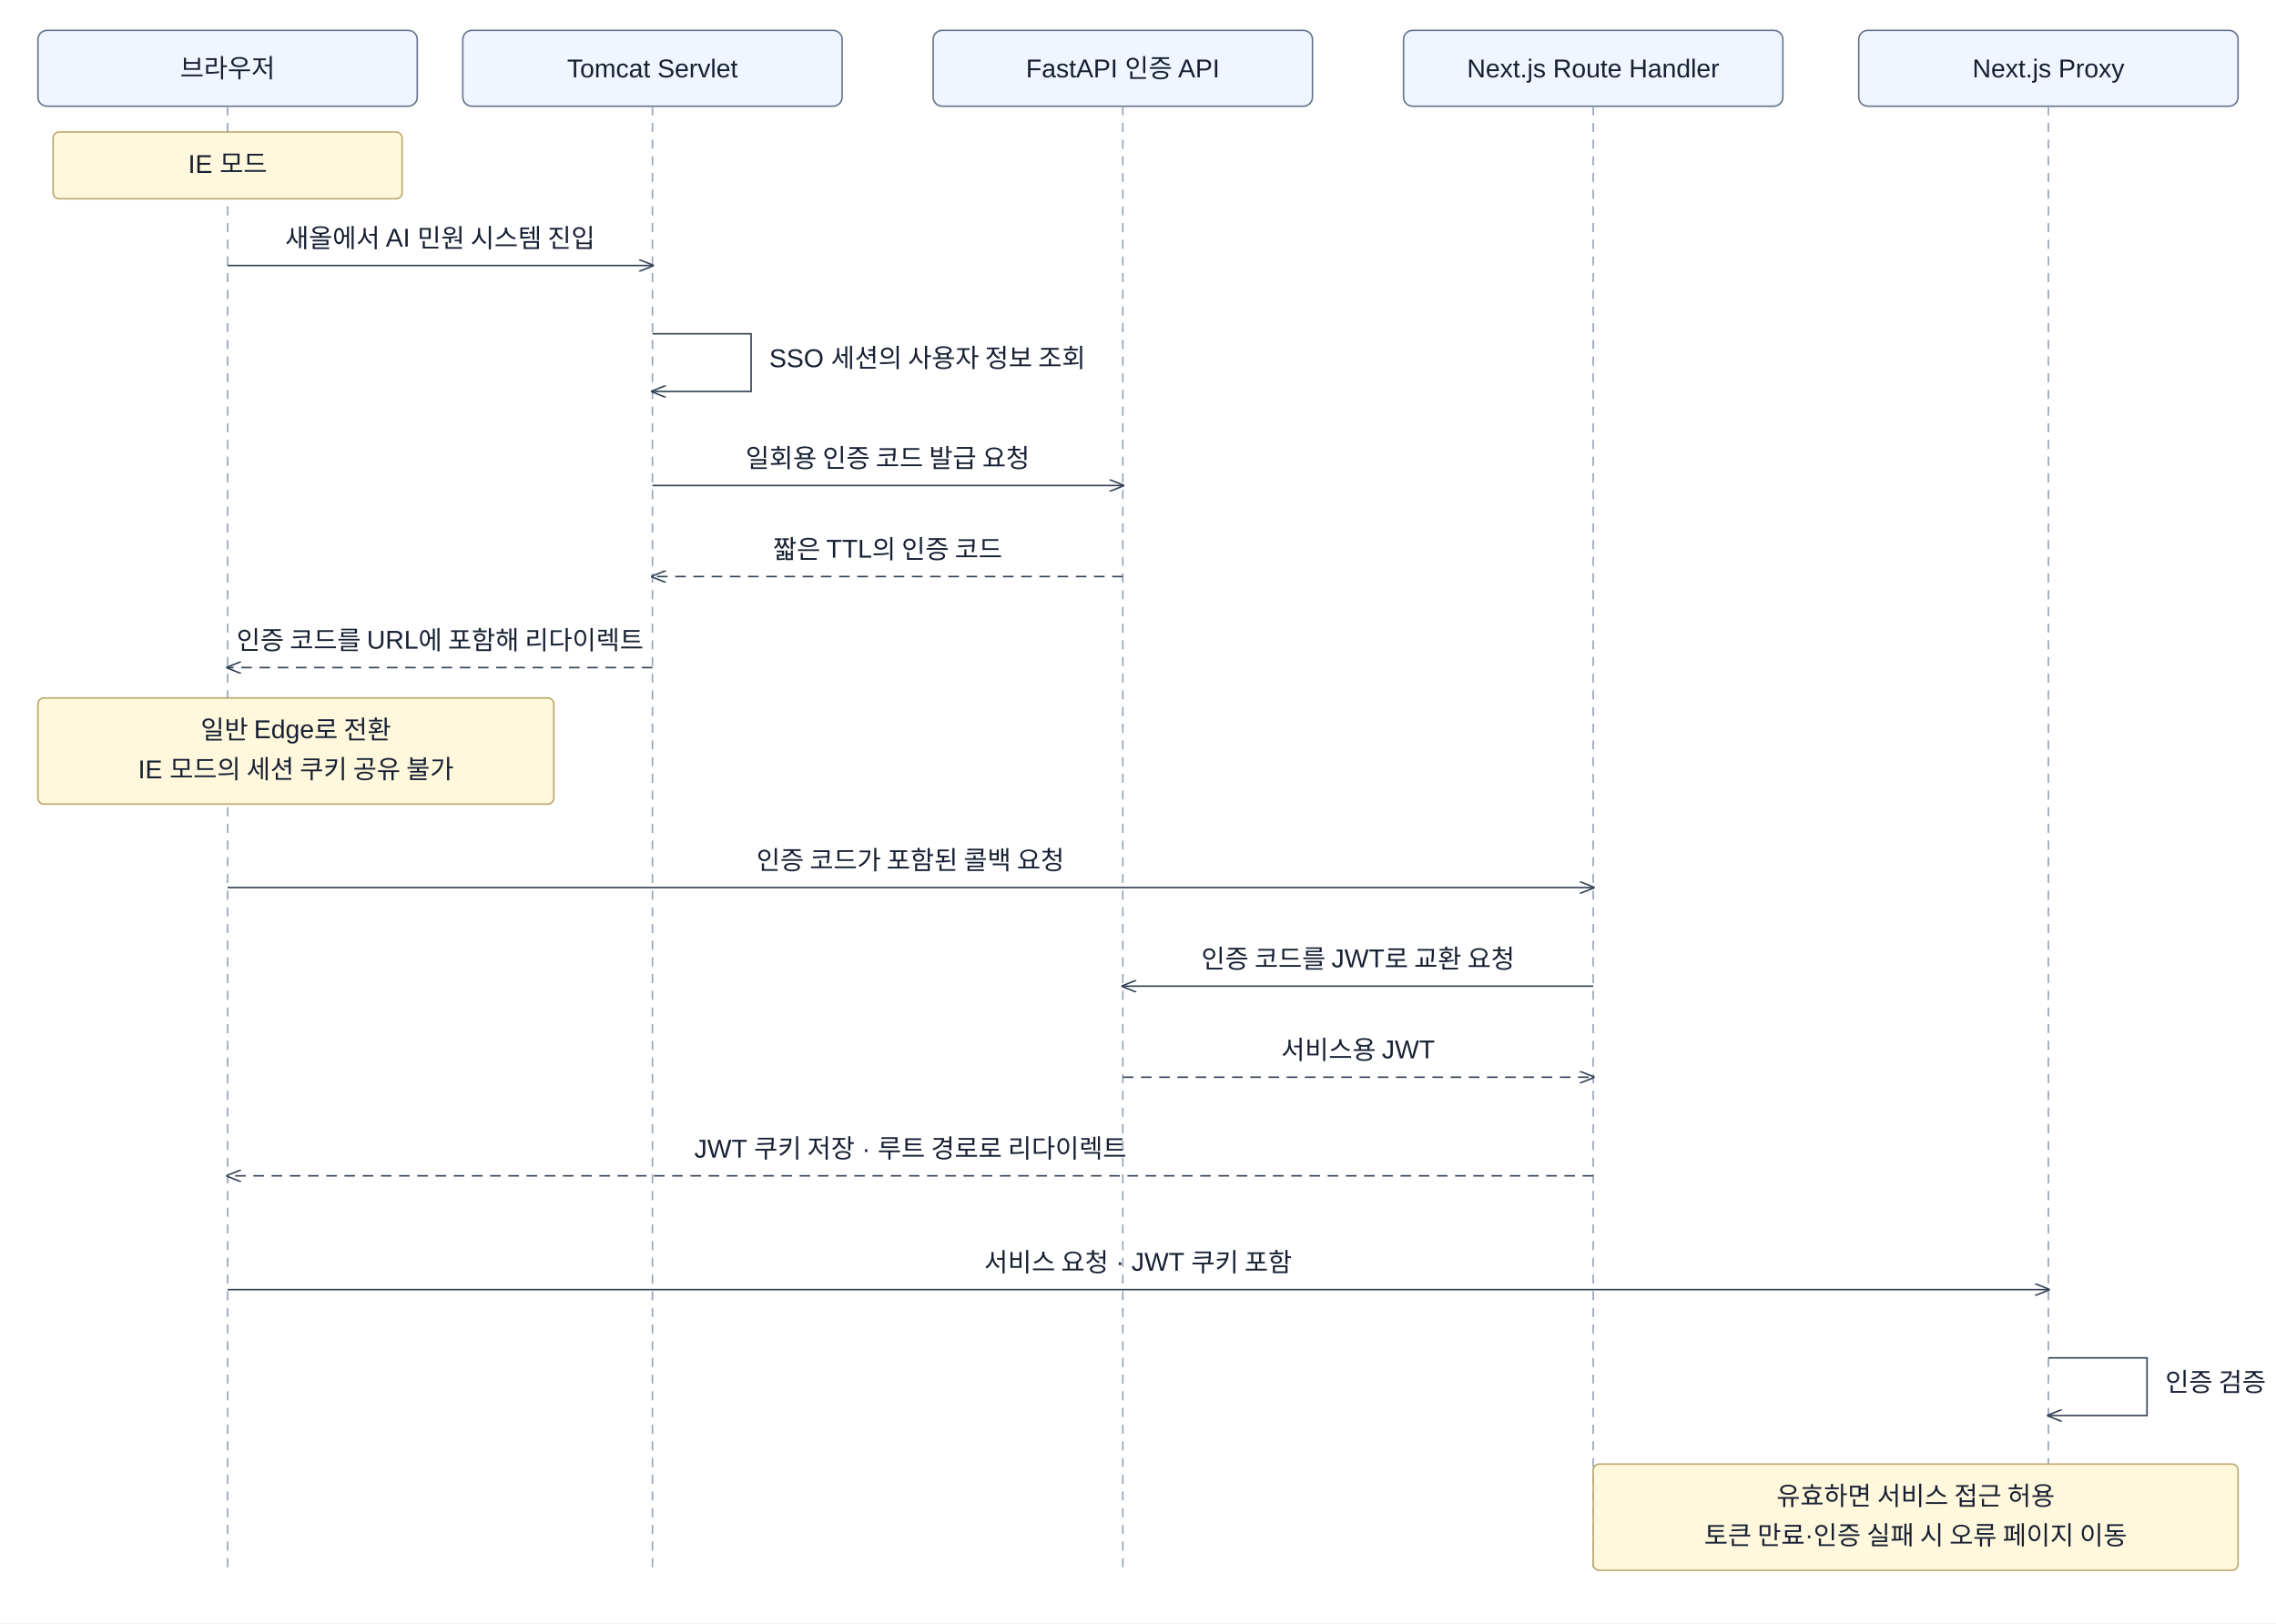
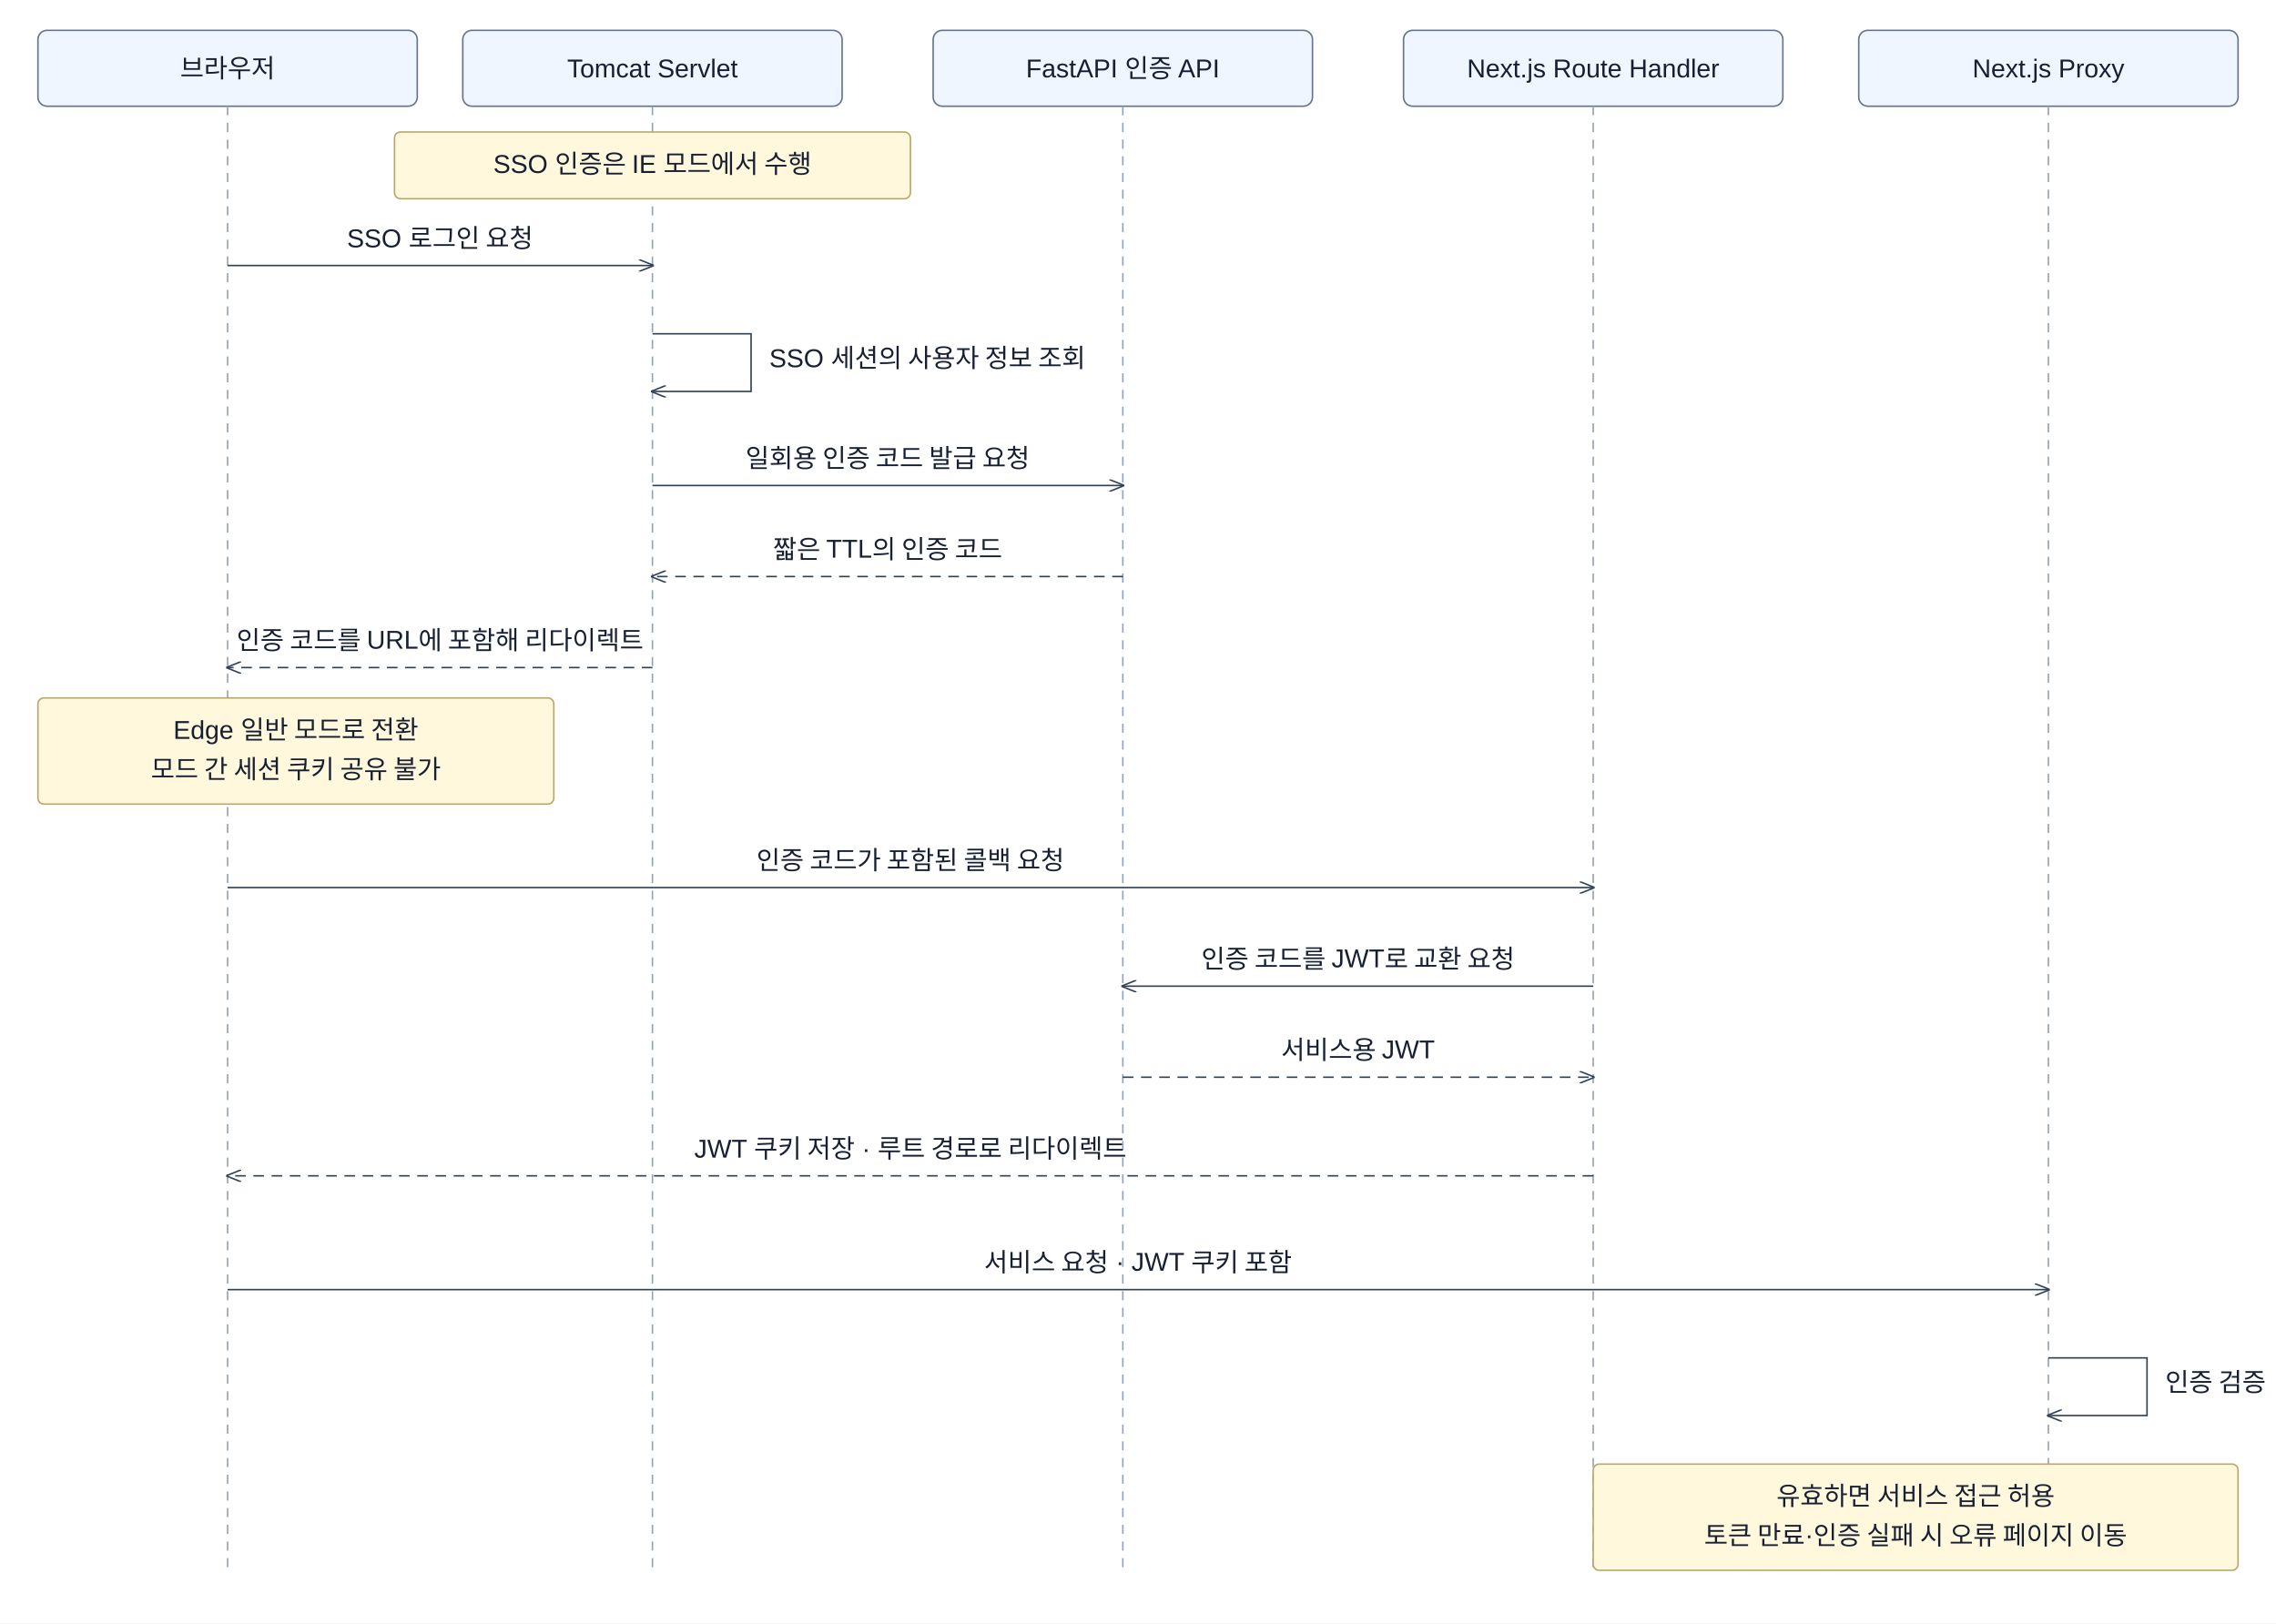
<svg xmlns="http://www.w3.org/2000/svg" viewBox="0 0 1500 1070" role="img" aria-labelledby="title desc">
  <defs>
    <marker id="arrow" markerWidth="10" markerHeight="8" refX="9" refY="4" orient="auto">
      <path d="M0 0 L10 4 L0 8" fill="none" stroke="#334155" />
    </marker>
  </defs>
  <rect width="1500" height="1070" fill="white" />
  <g font-family="Arial, sans-serif" font-size="17" fill="#172033">
    <rect x="25" y="20" width="250" height="50" rx="6" fill="#eff6ff" stroke="#64748b" />
    <text x="150" y="51" text-anchor="middle">브라우저</text>
    <path d="M150 70 V1035" stroke="#94a3b8" stroke-dasharray="6 5" />
    <rect x="305" y="20" width="250" height="50" rx="6" fill="#eff6ff" stroke="#64748b" />
    <text x="430" y="51" text-anchor="middle">Tomcat Servlet</text>
    <path d="M430 70 V1035" stroke="#94a3b8" stroke-dasharray="6 5" />
    <rect x="615" y="20" width="250" height="50" rx="6" fill="#eff6ff" stroke="#64748b" />
    <text x="740" y="51" text-anchor="middle">FastAPI 인증 API</text>
    <path d="M740 70 V1035" stroke="#94a3b8" stroke-dasharray="6 5" />
    <rect x="925" y="20" width="250" height="50" rx="6" fill="#eff6ff" stroke="#64748b" />
    <text x="1050" y="51" text-anchor="middle">Next.js Route Handler</text>
    <path d="M1050 70 V1035" stroke="#94a3b8" stroke-dasharray="6 5" />
    <rect x="1225" y="20" width="250" height="50" rx="6" fill="#eff6ff" stroke="#64748b" />
    <text x="1350" y="51" text-anchor="middle">Next.js Proxy</text>
    <path d="M1350 70 V1035" stroke="#94a3b8" stroke-dasharray="6 5" />
-     <rect x="35" y="87" width="230" height="44" rx="4" fill="#fff8dc" stroke="#b8a76b" />
-     <text x="150.0" y="114" text-anchor="middle">IE 모드</text>
+     <rect x="260" y="87" width="340" height="44" rx="4" fill="#fff8dc" stroke="#b8a76b" />
+     <text x="430" y="114" text-anchor="middle">SSO 인증은 IE 모드에서 수행</text>
    <path d="M150 175 H430" stroke="#334155" marker-end="url(#arrow)" />
-     <text x="290.0" y="163" text-anchor="middle">새올에서 AI 민원 시스템 진입</text>
+     <text x="290.0" y="163" text-anchor="middle">SSO 로그인 요청</text>
    <path d="M430 220 h65 v38 h-65" fill="none" stroke="#334155" marker-end="url(#arrow)" />
    <text x="507" y="242">SSO 세션의 사용자 정보 조회</text>
    <path d="M430 320 H740" stroke="#334155" marker-end="url(#arrow)" />
    <text x="585.0" y="308" text-anchor="middle">일회용 인증 코드 발급 요청</text>
    <path d="M740 380 H430" stroke="#334155" stroke-dasharray="7 5" marker-end="url(#arrow)" />
    <text x="585.0" y="368" text-anchor="middle">짧은 TTL의 인증 코드</text>
    <path d="M430 440 H150" stroke="#334155" stroke-dasharray="7 5" marker-end="url(#arrow)" />
    <text x="290.0" y="428" text-anchor="middle">인증 코드를 URL에 포함해 리다이렉트</text>
    <rect x="25" y="460" width="340" height="70" rx="4" fill="#fff8dc" stroke="#b8a76b" />
-     <text x="195.0" y="487" text-anchor="middle">일반 Edge로 전환</text>
-     <text x="195.0" y="513" text-anchor="middle">IE 모드의 세션 쿠키 공유 불가</text>
+     <text x="195.0" y="487" text-anchor="middle">Edge 일반 모드로 전환</text>
+     <text x="195.0" y="513" text-anchor="middle">모드 간 세션 쿠키 공유 불가</text>
    <path d="M150 585 H1050" stroke="#334155" marker-end="url(#arrow)" />
    <text x="600.0" y="573" text-anchor="middle">인증 코드가 포함된 콜백 요청</text>
    <path d="M1050 650 H740" stroke="#334155" marker-end="url(#arrow)" />
    <text x="895.0" y="638" text-anchor="middle">인증 코드를 JWT로 교환 요청</text>
    <path d="M740 710 H1050" stroke="#334155" stroke-dasharray="7 5" marker-end="url(#arrow)" />
    <text x="895.0" y="698" text-anchor="middle">서비스용 JWT</text>
    <path d="M1050 775 H150" stroke="#334155" stroke-dasharray="7 5" marker-end="url(#arrow)" />
    <text x="600.0" y="763" text-anchor="middle">JWT 쿠키 저장 · 루트 경로로 리다이렉트</text>
    <path d="M150 850 H1350" stroke="#334155" marker-end="url(#arrow)" />
    <text x="750.0" y="838" text-anchor="middle">서비스 요청 · JWT 쿠키 포함</text>
    <path d="M1350 895 h65 v38 h-65" fill="none" stroke="#334155" marker-end="url(#arrow)" />
    <text x="1427" y="917">인증 검증</text>
    <rect x="1050" y="965" width="425" height="70" rx="4" fill="#fff8dc" stroke="#b8a76b" />
    <text x="1262.5" y="992" text-anchor="middle">유효하면 서비스 접근 허용</text>
    <text x="1262.5" y="1018" text-anchor="middle">토큰 만료·인증 실패 시 오류 페이지 이동</text>
  </g>
</svg>
